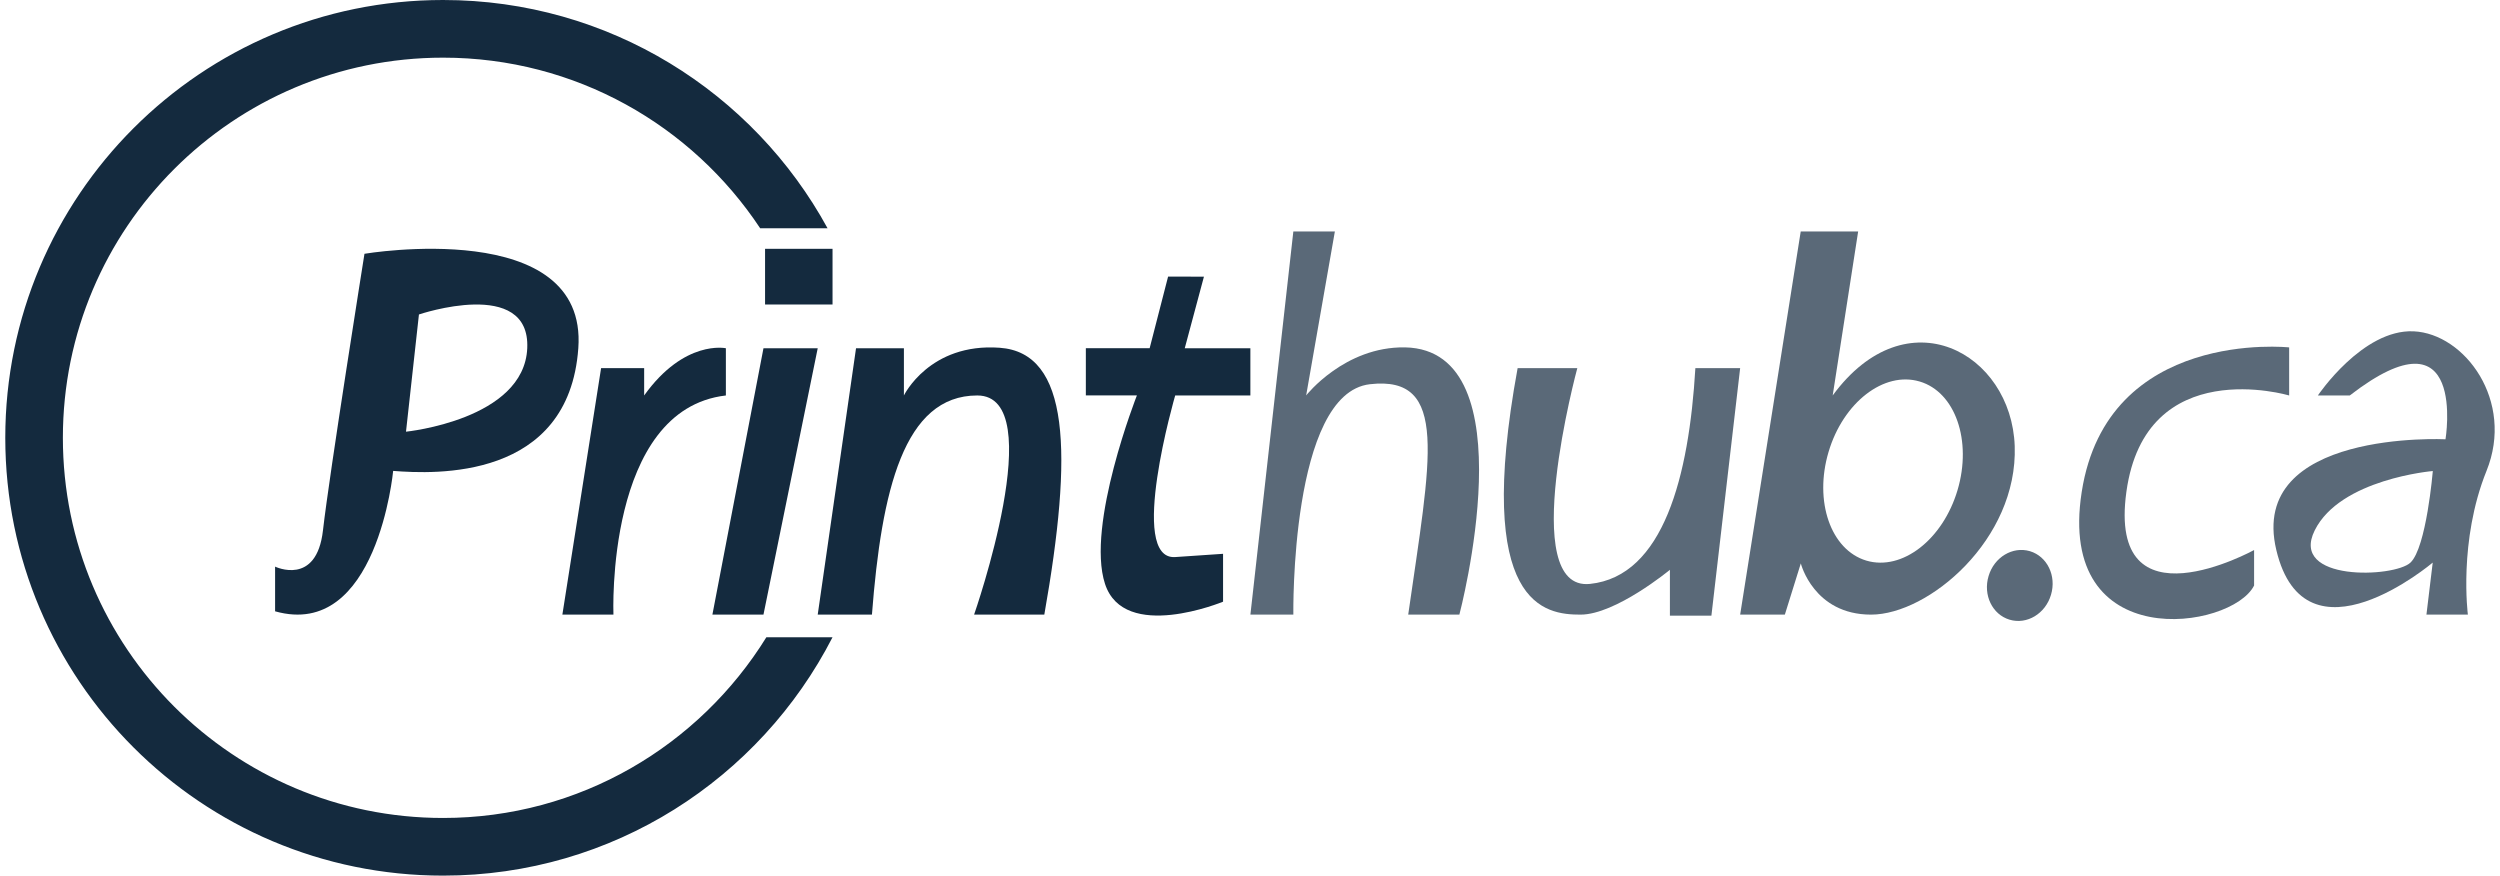
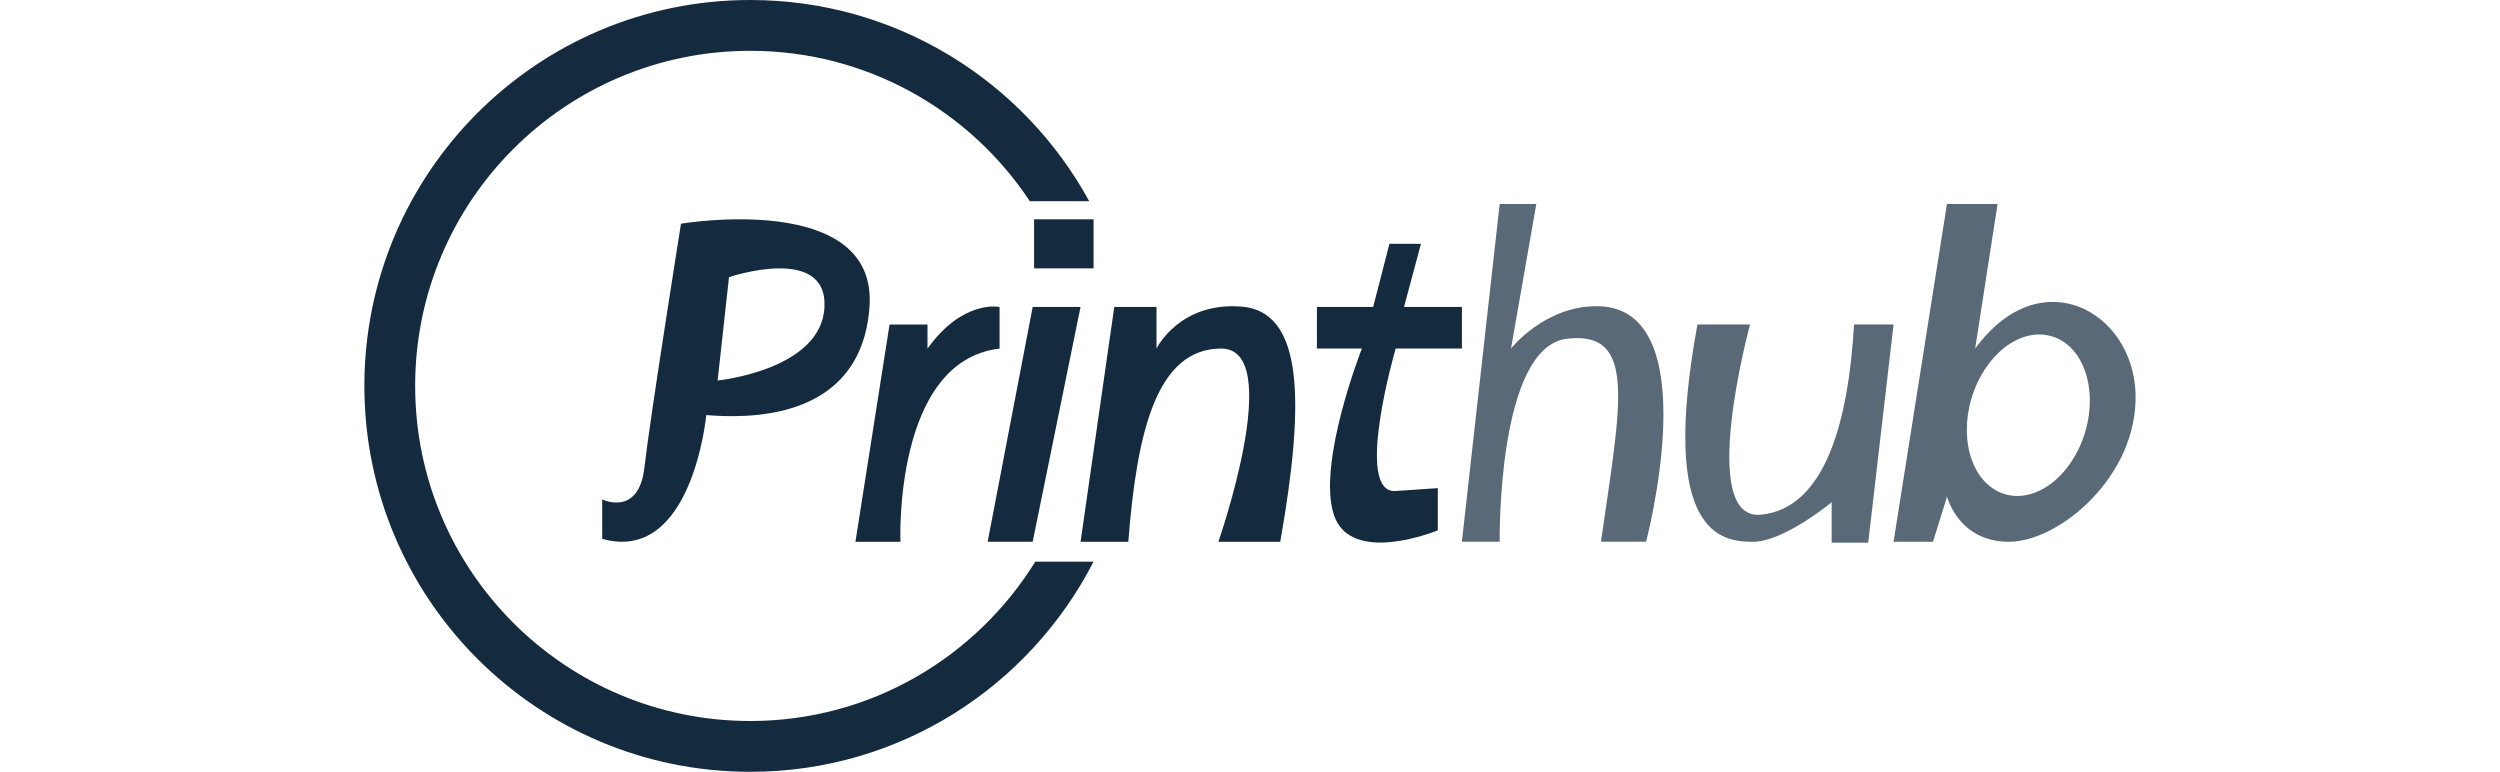
- <svg xmlns="http://www.w3.org/2000/svg" version="1.1" id="Layer_1" x="0px" y="0px" width="80px" height="28.02px" viewBox="0 25.99 80 28.02" enable-background="new 0 25.99 80 28.02" xml:space="preserve">
+ <svg xmlns="http://www.w3.org/2000/svg" version="1.1" id="Layer_1" x="0px" y="0px" width="80px" height="24.698px" viewBox="0 3.322 80 24.698" enable-background="new 0 3.322 80 24.698" xml:space="preserve">
  <g>
-     <path fill="#142A3E" d="M24.524,46.382c-2.146,3.466-5.97,5.783-10.346,5.783c-6.718,0-12.166-5.444-12.166-12.166   c0-6.718,5.447-12.164,12.166-12.164c4.241,0,7.971,2.171,10.148,5.46h2.156c-2.377-4.352-6.995-7.305-12.304-7.305   c-7.737,0-14.009,6.272-14.009,14.009c0,7.74,6.272,14.011,14.009,14.011c5.438,0,10.141-3.103,12.463-7.628H24.524L24.524,46.382z   " />
-     <path fill="#142A3E" d="M11.663,34.111c0,0-1.123,7.048-1.328,8.851c-0.205,1.802-1.532,1.16-1.532,1.16v1.43   c3.269,0.921,3.778-4.493,3.778-4.493c1.328,0.103,5.619,0.308,5.925-3.925C18.814,32.903,11.663,34.111,11.663,34.111z    M12.992,39.804l0.414-3.751c0,0,3.568-1.209,3.466,1.081S12.992,39.804,12.992,39.804z" />
-     <path fill="#142A3E" d="M19.235,37.77l-1.239,7.888h1.634c0,0-0.261-6.566,3.598-7.013v-1.511c0,0-1.326-0.289-2.615,1.511V37.77   H19.235z" />
-     <polygon fill="#142A3E" points="24.431,37.134 22.797,45.657 24.431,45.657 26.167,37.134  " />
-     <rect x="24.482" y="33.952" fill="#142A3E" width="2.159" height="1.782" />
-     <path fill="#142A3E" d="M27.393,37.134h1.532v1.511c0,0,0.817-1.689,3.064-1.527c2.247,0.161,2.349,3.334,1.429,8.54h-2.247   c0,0,2.45-7.013,0.102-7.013c-2.349,0-3.064,3.033-3.371,7.013h-1.735L27.393,37.134z" />
-     <path fill="#142A3E" d="M38.526,34.843l-0.614,2.291h2.1v1.511h-2.406c0,0-1.532,5.272,0,5.171   c1.532-0.104,1.532-0.104,1.532-0.104v1.532c0,0-3.166,1.31-3.778-0.571c-0.613-1.88,1.021-6.03,1.021-6.03h-1.634v-1.511h2.042   l0.59-2.291L38.526,34.843L38.526,34.843z" />
-     <path opacity="0.7" fill="#142A3E" enable-background="new    " d="M41.387,33.396l-1.374,12.261h1.374c0,0-0.104-7.08,2.45-7.372   s1.94,2.371,1.226,7.372H46.7c0,0,2.243-8.474-1.738-8.551c-1.938-0.032-3.165,1.538-3.165,1.538l0.919-5.248H41.387z" />
-     <path opacity="0.7" fill="#142A3E" enable-background="new    " d="M48.564,37.77h1.91c0,0-1.939,7.152,0.407,6.905   c2.353-0.247,3.167-3.452,3.371-6.905h1.433l-0.92,7.921h-1.328v-1.467c0,0-1.736,1.434-2.859,1.434S47.161,45.411,48.564,37.77z" />
-     <path opacity="0.7" fill="#142A3E" enable-background="new    " d="M58.646,38.645l0.815-5.248h-1.838l-1.938,12.261h1.43   l0.511-1.639c0,0,0.409,1.639,2.248,1.639c1.838,0,4.698-2.403,4.597-5.392C64.367,37.278,61.012,35.416,58.646,38.645z    M62.641,41.675c-0.471,1.582-1.773,2.593-2.916,2.255c-1.142-0.34-1.682-1.897-1.211-3.479c0.469-1.583,1.772-2.592,2.914-2.253   C62.57,38.534,63.111,40.093,62.641,41.675z" />
-     <path opacity="0.7" fill="#142A3E" enable-background="new    " d="M65.632,45.023c0.181-0.604-0.12-1.229-0.674-1.395   c-0.554-0.163-1.146,0.191-1.324,0.798c-0.181,0.604,0.12,1.229,0.673,1.394C64.861,45.986,65.454,45.628,65.632,45.023z" />
-     <path opacity="0.7" fill="#142A3E" enable-background="new    " d="M73.253,38.645v-1.538c0,0-5.821-0.628-6.638,4.624   c-0.817,5.252,4.801,4.418,5.516,2.996v-1.136c0,0-4.699,2.591-4.087-1.86C68.656,37.278,73.253,38.645,73.253,38.645z" />
-     <path opacity="0.7" fill="#142A3E" enable-background="new    " d="M77.236,36.592c-1.635-0.074-3.064,2.053-3.064,2.053h1.021   c3.779-2.924,3.063,1.402,3.063,1.402s-6.333-0.316-5.414,3.544c0.921,3.862,5.005,0.402,5.005,0.402l-0.201,1.664h1.326   c0,0-0.308-2.354,0.596-4.597C80.473,38.82,78.871,36.666,77.236,36.592z M77.135,43.993c-0.512,0.485-3.884,0.618-3.064-1.031   c0.818-1.649,3.779-1.899,3.779-1.899S77.646,43.509,77.135,43.993z" />
+     <path fill="#142A3E" d="M33.129,21.296c-1.893,3.055-5.263,5.098-9.12,5.098c-5.921,0-10.724-4.799-10.724-10.724   c0-5.921,4.802-10.722,10.724-10.722c3.738,0,7.026,1.914,8.945,4.812h1.9c-2.096-3.836-6.166-6.438-10.846-6.438   c-6.819,0-12.348,5.528-12.348,12.348c0,6.822,5.528,12.35,12.348,12.35c4.793,0,8.938-2.734,10.985-6.724H33.129L33.129,21.296z" />
+     <path fill="#142A3E" d="M21.792,10.48c0,0-0.99,6.213-1.171,7.803c-0.18,1.588-1.351,1.021-1.351,1.021v1.261   c2.882,0.812,3.331-3.961,3.331-3.961c1.17,0.093,4.952,0.272,5.223-3.459C28.096,9.415,21.792,10.48,21.792,10.48z M22.964,15.498   l0.364-3.307c0,0,3.146-1.065,3.055,0.953C26.294,15.163,22.964,15.498,22.964,15.498z" />
+     <path fill="#142A3E" d="M28.466,13.705l-1.092,6.955h1.44c0,0-0.23-5.788,3.172-6.183v-1.332c0,0-1.169-0.254-2.306,1.332v-0.771   H28.466z" />
+     <polygon fill="#142A3E" points="33.046,13.144 31.605,20.657 33.046,20.657 34.577,13.144  " />
+     <rect x="33.091" y="10.34" fill="#142A3E" width="1.903" height="1.57" />
+     <path fill="#142A3E" d="M35.657,13.144h1.351v1.332c0,0,0.72-1.488,2.7-1.345c1.98,0.141,2.071,2.939,1.26,7.528h-1.98   c0,0,2.159-6.183,0.09-6.183c-2.07,0-2.7,2.674-2.972,6.183h-1.528L35.657,13.144z" />
+     <path fill="#142A3E" d="M45.47,11.125l-0.541,2.019h1.852v1.332h-2.12c0,0-1.351,4.648,0,4.558   c1.349-0.092,1.349-0.092,1.349-0.092v1.351c0,0-2.791,1.154-3.328-0.503c-0.541-1.658,0.899-5.315,0.899-5.315h-1.44v-1.332h1.801   l0.52-2.02L45.47,11.125L45.47,11.125z" />
+     <path opacity="0.7" fill="#142A3E" enable-background="new    " d="M47.99,9.85l-1.21,10.808h1.21c0,0-0.091-6.241,2.161-6.498   c2.25-0.257,1.709,2.09,1.08,6.498h1.443c0,0,1.978-7.471-1.532-7.538c-1.708-0.027-2.789,1.355-2.789,1.355l0.809-4.625H47.99z" />
+     <path opacity="0.7" fill="#142A3E" enable-background="new    " d="M54.318,13.705h1.683c0,0-1.709,6.304,0.358,6.087   c2.075-0.218,2.792-3.044,2.971-6.087h1.264l-0.811,6.983h-1.17v-1.294c0,0-1.53,1.266-2.521,1.266   C55.104,20.659,53.081,20.441,54.318,13.705z" />
+     <path opacity="0.7" fill="#142A3E" enable-background="new    " d="M63.205,14.476l0.717-4.625h-1.62l-1.708,10.808h1.261   l0.451-1.446c0,0,0.359,1.446,1.979,1.446c1.622,0,4.142-2.119,4.052-4.755C68.247,13.271,65.288,11.631,63.205,14.476z    M66.725,17.148c-0.415,1.394-1.562,2.285-2.57,1.987c-1.005-0.3-1.482-1.672-1.067-3.066c0.414-1.396,1.562-2.285,2.568-1.985   C66.663,14.379,67.141,15.753,66.725,17.148z" />
  </g>
</svg>
